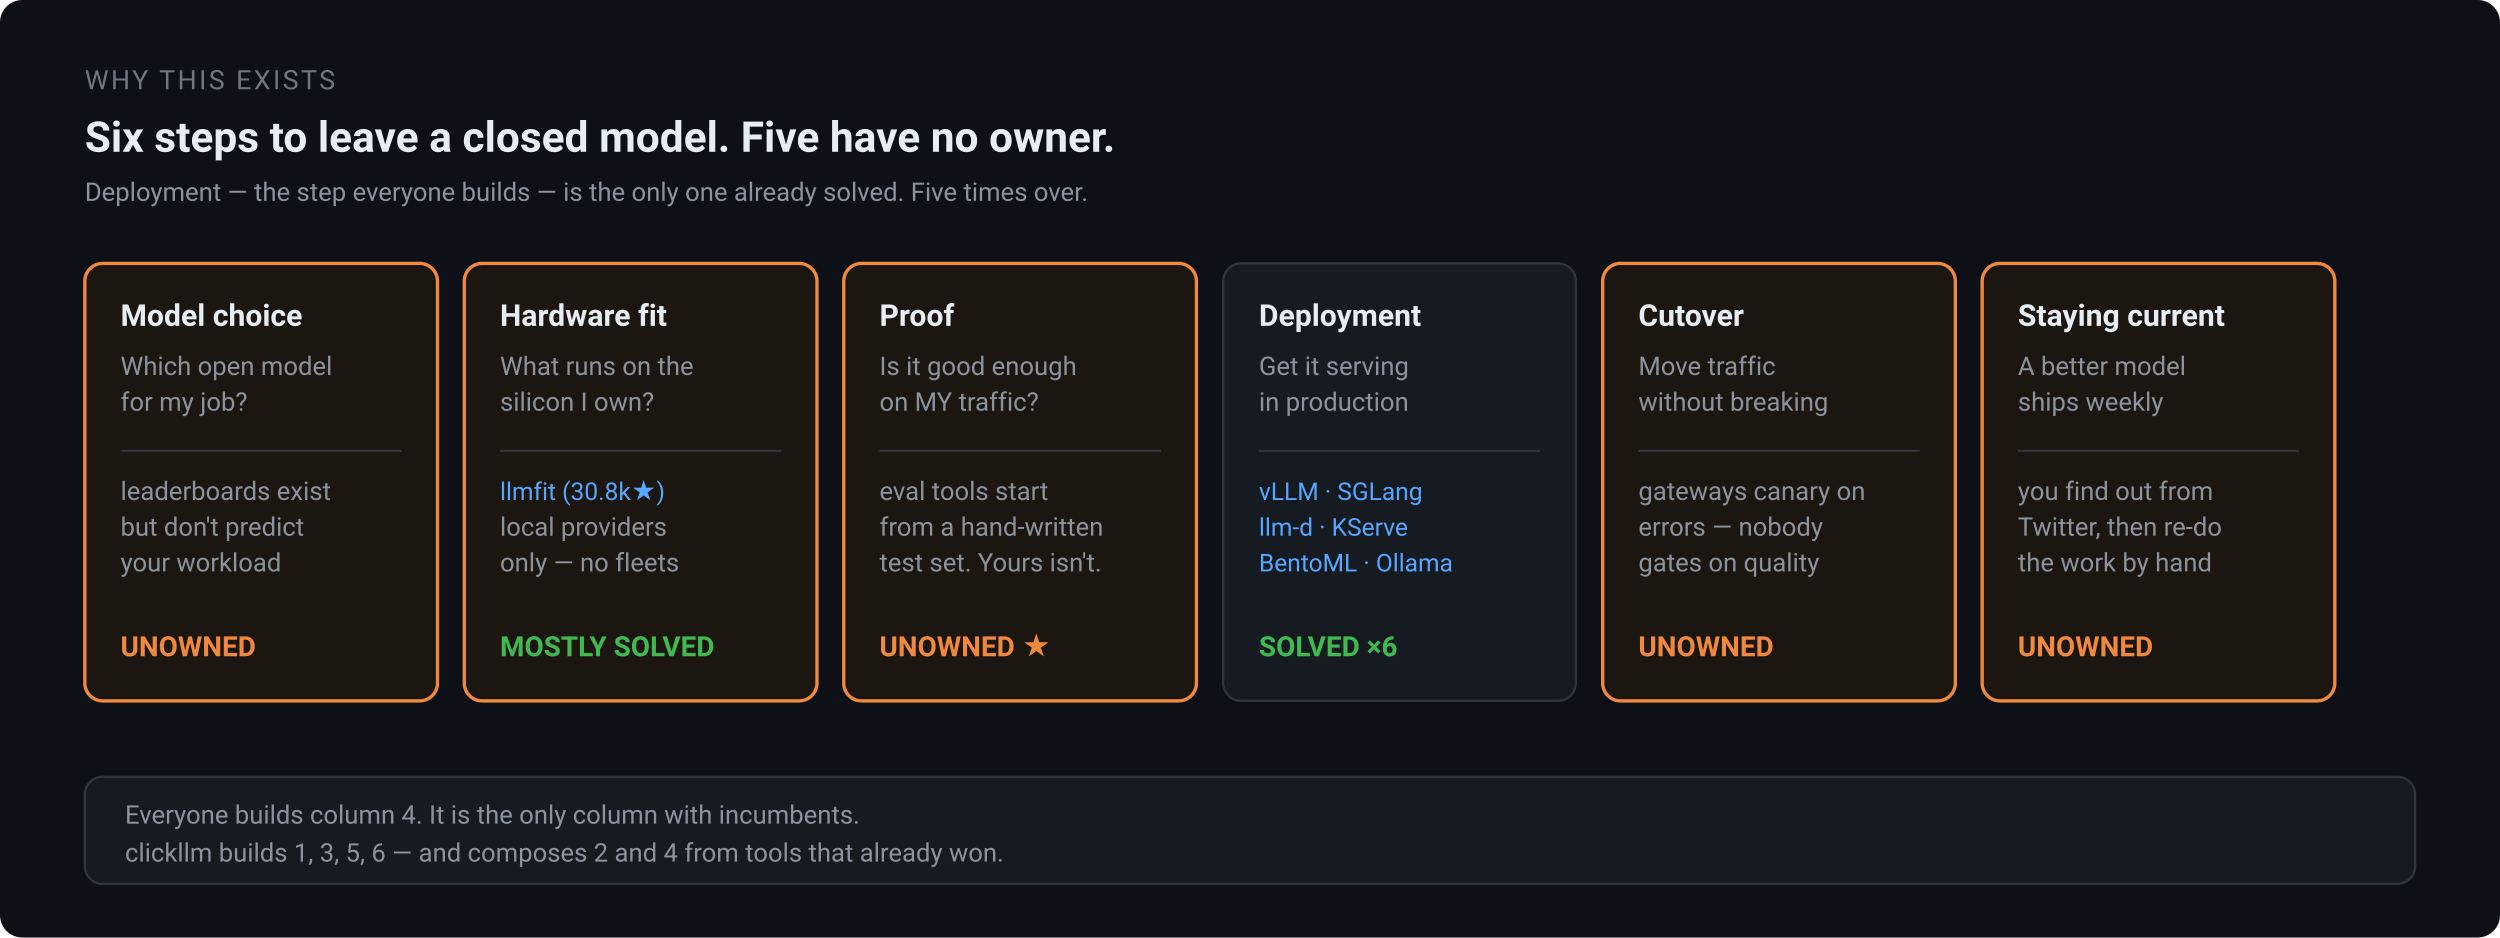
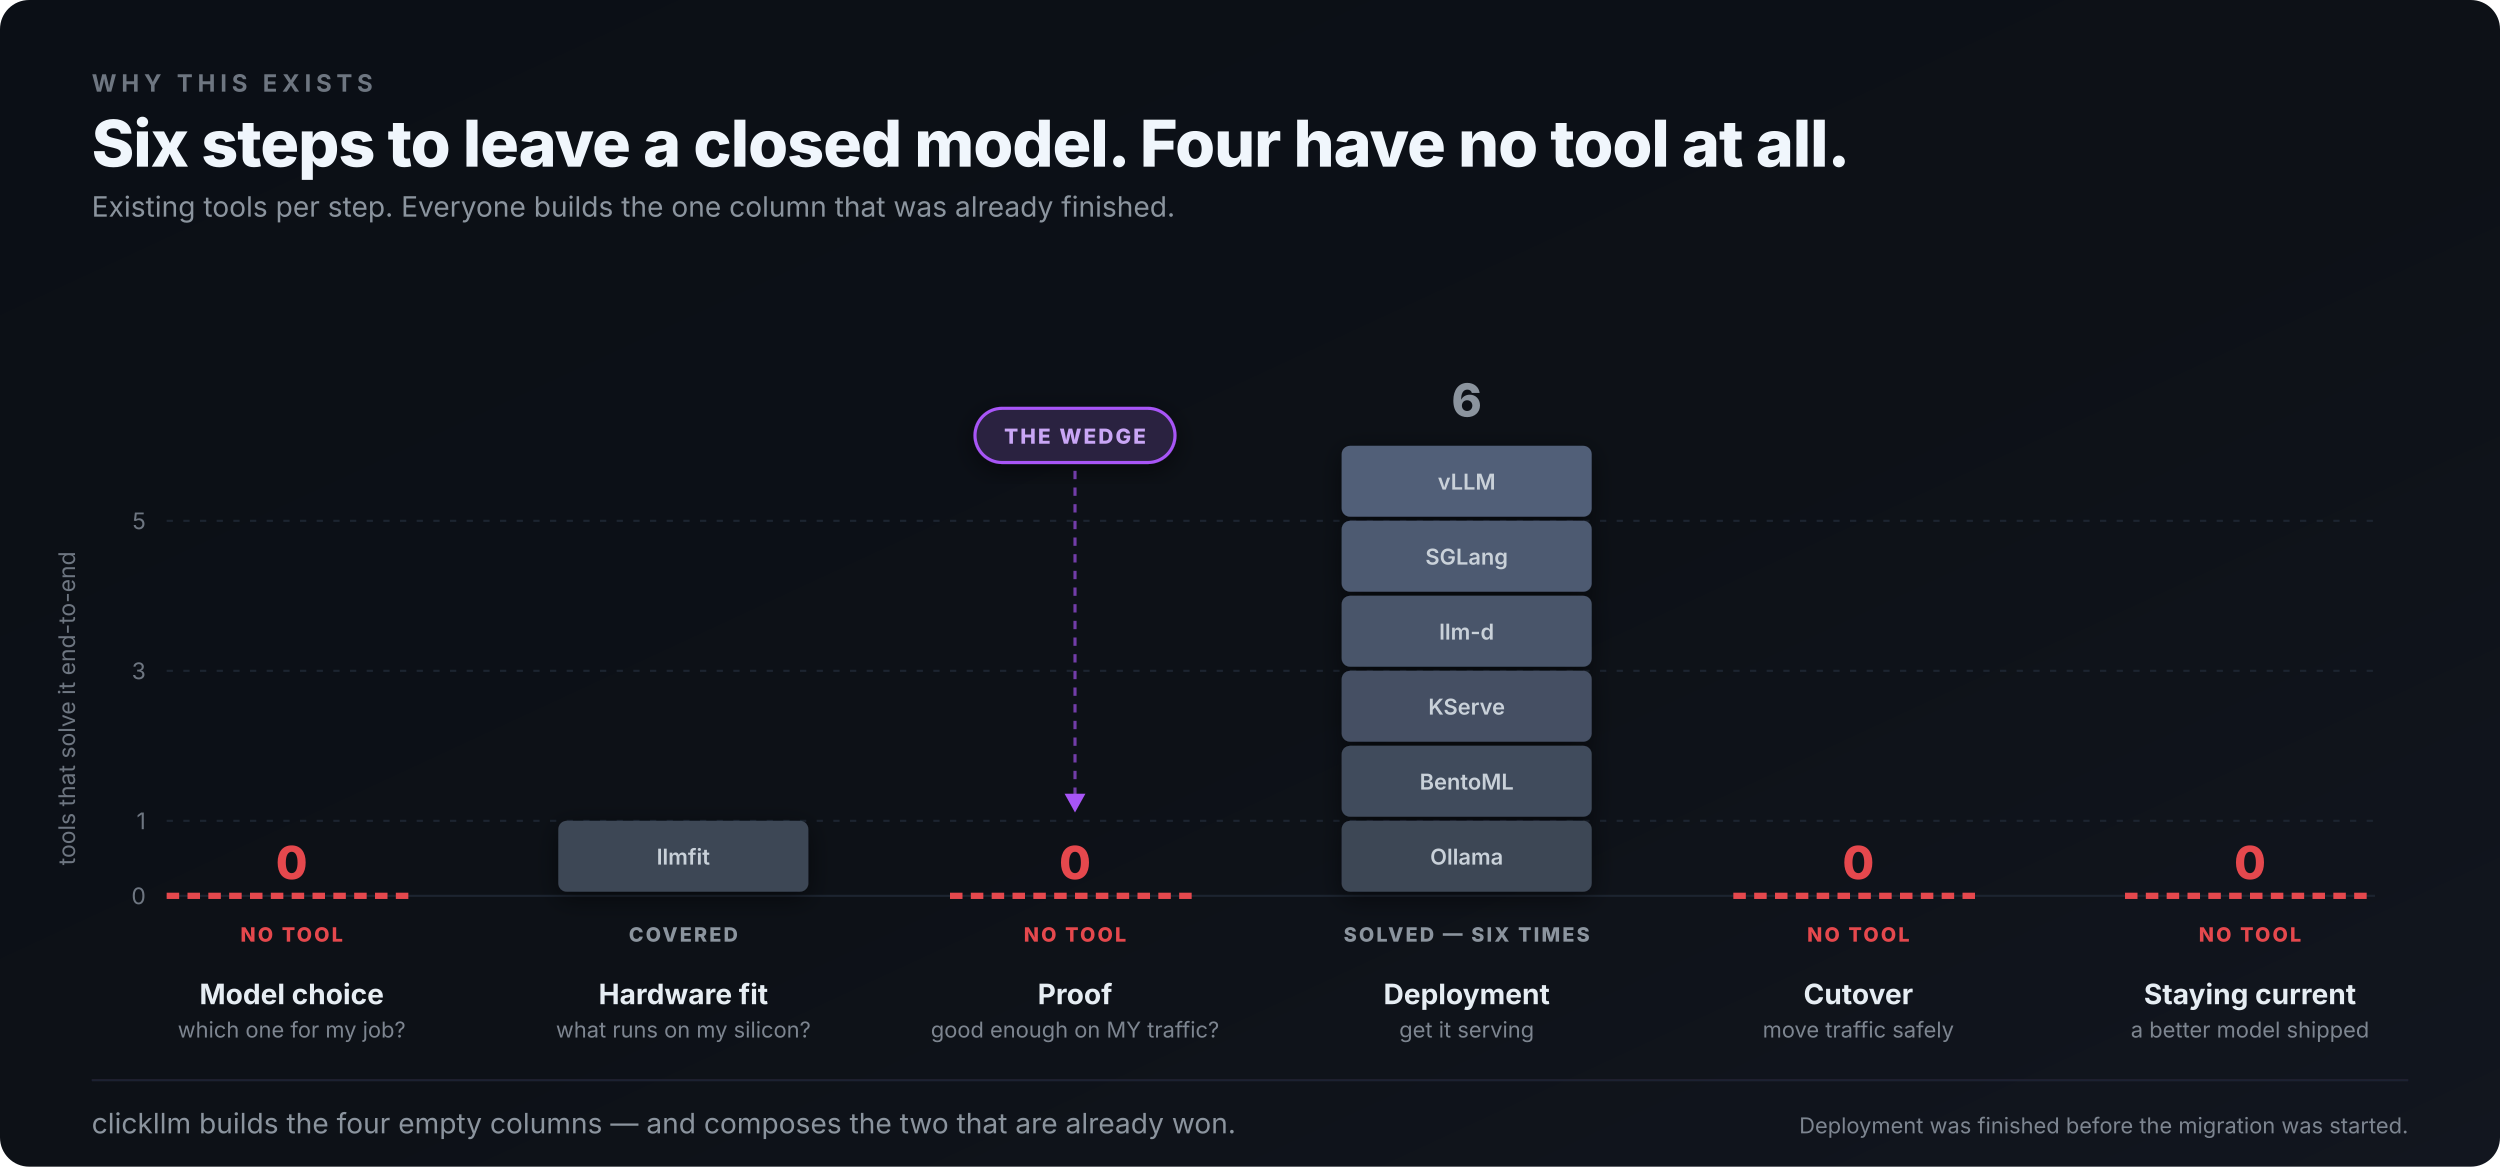
- <svg xmlns="http://www.w3.org/2000/svg" viewBox="0 0 1120 420" width="1120" height="420" role="img" aria-label="Gap map: six steps of switching off closed models, showing which are solved and which are unowned">
+ <svg xmlns="http://www.w3.org/2000/svg" viewBox="0 0 1200 560" width="1200" height="560" role="img" aria-label="Bar chart: number of existing tools that solve each of six steps in switching off a closed model. Deployment has six; hardware fit has one; model choice, proof on your traffic, cutover, and staying current each have zero.">
  <defs>
+     <linearGradient id="canvas" x1="0" y1="0" x2="1" y2="1">
+       <stop offset="0" stop-color="#0b0f16" />
+       <stop offset=".55" stop-color="#0d1117" />
+       <stop offset="1" stop-color="#12161f" />
+     </linearGradient>
+     <filter id="lift" x="-40%" y="-40%" width="180%" height="180%">
+       <feDropShadow dx="0" dy="3" stdDeviation="6" flood-color="#000" flood-opacity=".5" />
+     </filter>
    <style>
-       .bg   { fill: #0d1117; }
-       .col  { fill: #161b22; stroke: #30363d; stroke-width: 1; }
-       .gap  { fill: #1c1610; stroke: #f0883e; stroke-width: 1.5; }
-       .t    { font-family: ui-sans-serif, -apple-system, "Segoe UI", Roboto, sans-serif; }
-       .hdr  { font-size: 19px; font-weight: 700; fill: #e6edf3; }
-       .kick { font-size: 12px; fill: #6e7681; letter-spacing: .09em; }
-       .step { font-size: 13.5px; font-weight: 650; fill: #e6edf3; }
-       .sub  { font-size: 11.5px; fill: #8b949e; }
-       .own  { font-size: 11px; fill: #58a6ff; }
-       .none { font-size: 12.5px; font-weight: 700; fill: #f0883e; }
-       .ok   { font-size: 12.5px; font-weight: 700; fill: #3fb950; }
-       .rule { stroke: #30363d; stroke-width: 1; }
-     </style>
+     .t   { font-family: ui-sans-serif,-apple-system,"Segoe UI",Inter,Roboto,sans-serif; }
+     .m   { font-family: ui-monospace,SFMono-Regular,Menlo,monospace; }
+     .kick{ font-size:11.5px; fill:#6e7681; letter-spacing:.20em; font-weight:700; }
+     .h1  { font-size:31px; font-weight:800; fill:#f0f6fc; letter-spacing:-.015em; }
+     .lede{ font-size:13.5px; fill:#8b949e; }
+     .axis{ font-size:11px; fill:#6e7681; }
+     .step{ font-size:13.5px; font-weight:700; fill:#e6edf3; }
+     .q   { font-size:10.5px; fill:#7d8590; }
+     .tool{ font-size:10.5px; font-weight:600; fill:#c9d1d9; }
+     .cnt { font-size:22px; font-weight:800; }
+     .gap { font-size:9.5px; font-weight:800; letter-spacing:.11em; fill:#e5484d; }
+     .own { font-size:9.5px; font-weight:800; letter-spacing:.11em; fill:#8b949e; }
+   </style>
  </defs>
-   <rect class="bg" width="1120" height="420" rx="10" />
-   <text class="t kick" x="38" y="40">WHY THIS EXISTS</text>
-   <text class="t hdr" x="38" y="68">Six steps to leave a closed model. Five have no owner.</text>
-   <text class="t sub" x="38" y="90">Deployment — the step everyone builds — is the only one already solved. Five times over.</text>
-   <g transform="translate(38,118)">
-     <rect class="gap" x="0" y="0" width="158" height="196" rx="8" />
-     <text class="t step" x="16" y="28">Model choice</text>
-     <text class="t sub" x="16" y="50">Which open model</text>
-     <text class="t sub" x="16" y="66">for my job?</text>
-     <line class="rule" x1="16" y1="84" x2="142" y2="84" />
-     <text class="t sub" x="16" y="106">leaderboards exist</text>
-     <text class="t sub" x="16" y="122">but don't predict</text>
-     <text class="t sub" x="16" y="138">your workload</text>
-     <text class="t none" x="16" y="176">UNOWNED</text>
-     <rect class="gap" x="170" y="0" width="158" height="196" rx="8" />
-     <text class="t step" x="186" y="28">Hardware fit</text>
-     <text class="t sub" x="186" y="50">What runs on the</text>
-     <text class="t sub" x="186" y="66">silicon I own?</text>
-     <line class="rule" x1="186" y1="84" x2="312" y2="84" />
-     <text class="t own" x="186" y="106">llmfit (30.8k★)</text>
-     <text class="t sub" x="186" y="122">local providers</text>
-     <text class="t sub" x="186" y="138">only — no fleets</text>
-     <text class="t ok" x="186" y="176">MOSTLY SOLVED</text>
-     <rect class="gap" x="340" y="0" width="158" height="196" rx="8" />
-     <text class="t step" x="356" y="28">Proof</text>
-     <text class="t sub" x="356" y="50">Is it good enough</text>
-     <text class="t sub" x="356" y="66">on MY traffic?</text>
-     <line class="rule" x1="356" y1="84" x2="482" y2="84" />
-     <text class="t sub" x="356" y="106">eval tools start</text>
-     <text class="t sub" x="356" y="122">from a hand-written</text>
-     <text class="t sub" x="356" y="138">test set. Yours isn't.</text>
-     <text class="t none" x="356" y="176">UNOWNED ★</text>
-     <rect class="col" x="510" y="0" width="158" height="196" rx="8" />
-     <text class="t step" x="526" y="28">Deployment</text>
-     <text class="t sub" x="526" y="50">Get it serving</text>
-     <text class="t sub" x="526" y="66">in production</text>
-     <line class="rule" x1="526" y1="84" x2="652" y2="84" />
-     <text class="t own" x="526" y="106">vLLM · SGLang</text>
-     <text class="t own" x="526" y="122">llm-d · KServe</text>
-     <text class="t own" x="526" y="138">BentoML · Ollama</text>
-     <text class="t ok" x="526" y="176">SOLVED ×6</text>
-     <rect class="gap" x="680" y="0" width="158" height="196" rx="8" />
-     <text class="t step" x="696" y="28">Cutover</text>
-     <text class="t sub" x="696" y="50">Move traffic</text>
-     <text class="t sub" x="696" y="66">without breaking</text>
-     <line class="rule" x1="696" y1="84" x2="822" y2="84" />
-     <text class="t sub" x="696" y="106">gateways canary on</text>
-     <text class="t sub" x="696" y="122">errors — nobody</text>
-     <text class="t sub" x="696" y="138">gates on quality</text>
-     <text class="t none" x="696" y="176">UNOWNED</text>
-     <rect class="gap" x="850" y="0" width="158" height="196" rx="8" />
-     <text class="t step" x="866" y="28">Staying current</text>
-     <text class="t sub" x="866" y="50">A better model</text>
-     <text class="t sub" x="866" y="66">ships weekly</text>
-     <line class="rule" x1="866" y1="84" x2="992" y2="84" />
-     <text class="t sub" x="866" y="106">you find out from</text>
-     <text class="t sub" x="866" y="122">Twitter, then re-do</text>
-     <text class="t sub" x="866" y="138">the work by hand</text>
-     <text class="t none" x="866" y="176">UNOWNED</text>
+   <rect width="1200" height="560" rx="14" fill="url(#canvas)" />
+   <text class="t kick" x="44" y="44">WHY THIS EXISTS</text>
+   <text class="t h1" x="44" y="80">Six steps to leave a closed model. Four have no tool at all.</text>
+   <text class="t lede" x="44" y="104">Existing tools per step. Everyone builds the one column that was already finished.</text>
+   <g stroke="#1c2430" stroke-width="1">
+     <line x1="80" y1="430" x2="1140" y2="430" />
+     <line x1="80" y1="394" x2="1140" y2="394" stroke-dasharray="3 5" />
+     <line x1="80" y1="322" x2="1140" y2="322" stroke-dasharray="3 5" />
+     <line x1="80" y1="250" x2="1140" y2="250" stroke-dasharray="3 5" />
  </g>
-   <g transform="translate(38,348)">
-     <rect x="0" y="0" width="1044" height="48" rx="8" fill="#161b22" stroke="#30363d" />
-     <text class="t sub" x="18" y="21" fill="#e6edf3">Everyone builds column 4. It is the only column with incumbents.</text>
-     <text class="t sub" x="18" y="38">clickllm builds 1, 3, 5, 6 — and composes 2 and 4 from tools that already won.</text>
+   <g class="t axis" text-anchor="end">
+     <text x="70" y="434">0</text>
+     <text x="70" y="398">1</text>
+     <text x="70" y="326">3</text>
+     <text x="70" y="254">5</text>
  </g>
+   <text class="t axis" x="36" y="340" transform="rotate(-90 36 340)" text-anchor="middle">tools that solve it end-to-end</text>
+   <line x1="80" y1="430" x2="200" y2="430" stroke="#e5484d" stroke-width="3" stroke-dasharray="6 4" />
+   <text class="t cnt" x="140" y="422" text-anchor="middle" fill="#e5484d">0</text>
+   <text class="t gap" x="140" y="452" text-anchor="middle">NO TOOL</text>
+   <g filter="url(#lift)">
+     <rect x="268" y="394" width="120" height="34" rx="4" fill="#3d4655" />
+   </g>
+   <text class="t tool" x="328" y="415" text-anchor="middle">llmfit</text>
+   <text class="t own" x="328" y="452" text-anchor="middle">COVERED</text>
+   <line x1="456" y1="430" x2="576" y2="430" stroke="#e5484d" stroke-width="3" stroke-dasharray="6 4" />
+   <text class="t cnt" x="516" y="422" text-anchor="middle" fill="#e5484d">0</text>
+   <g filter="url(#lift)">
+     <rect x="468" y="196" width="96" height="26" rx="13" fill="#2a2140" stroke="#a855f7" stroke-width="1.5" />
+   </g>
+   <text class="t" x="516" y="213" text-anchor="middle" font-size="10" font-weight="800" letter-spacing=".1em" fill="#c9a6f5">THE WEDGE</text>
+   <path d="M516 226 V384" stroke="#a855f7" stroke-width="1.5" stroke-dasharray="4 4" opacity=".65" />
+   <path d="M516 390 l-5 -9 h10 z" fill="#a855f7" />
+   <text class="t gap" x="516" y="452" text-anchor="middle">NO TOOL</text>
+   <g filter="url(#lift)">
+     <rect x="644" y="394" width="120" height="34" rx="4" fill="#3d4655" />
+     <rect x="644" y="358" width="120" height="34" rx="4" fill="#414b5b" />
+     <rect x="644" y="322" width="120" height="34" rx="4" fill="#455063" />
+     <rect x="644" y="286" width="120" height="34" rx="4" fill="#49556a" />
+     <rect x="644" y="250" width="120" height="34" rx="4" fill="#4d5a71" />
+     <rect x="644" y="214" width="120" height="34" rx="4" fill="#515f78" />
+   </g>
+   <g class="t tool" text-anchor="middle">
+     <text x="704" y="415">Ollama</text>
+     <text x="704" y="379">BentoML</text>
+     <text x="704" y="343">KServe</text>
+     <text x="704" y="307">llm-d</text>
+     <text x="704" y="271">SGLang</text>
+     <text x="704" y="235">vLLM</text>
+   </g>
+   <text class="t cnt" x="704" y="200" text-anchor="middle" fill="#8b949e">6</text>
+   <text class="t own" x="704" y="452" text-anchor="middle">SOLVED — SIX TIMES</text>
+   <line x1="832" y1="430" x2="952" y2="430" stroke="#e5484d" stroke-width="3" stroke-dasharray="6 4" />
+   <text class="t cnt" x="892" y="422" text-anchor="middle" fill="#e5484d">0</text>
+   <text class="t gap" x="892" y="452" text-anchor="middle">NO TOOL</text>
+   <line x1="1020" y1="430" x2="1140" y2="430" stroke="#e5484d" stroke-width="3" stroke-dasharray="6 4" />
+   <text class="t cnt" x="1080" y="422" text-anchor="middle" fill="#e5484d">0</text>
+   <text class="t gap" x="1080" y="452" text-anchor="middle">NO TOOL</text>
+   <g class="t" text-anchor="middle">
+     <text class="step" x="140" y="482">Model choice</text>
+     <text class="q" x="140" y="498">which one for my job?</text>
+     <text class="step" x="328" y="482">Hardware fit</text>
+     <text class="q" x="328" y="498">what runs on my silicon?</text>
+     <text class="step" x="516" y="482" fill="#e0c9fb">Proof</text>
+     <text class="q" x="516" y="498">good enough on MY traffic?</text>
+     <text class="step" x="704" y="482">Deployment</text>
+     <text class="q" x="704" y="498">get it serving</text>
+     <text class="step" x="892" y="482">Cutover</text>
+     <text class="q" x="892" y="498">move traffic safely</text>
+     <text class="step" x="1080" y="482">Staying current</text>
+     <text class="q" x="1080" y="498">a better model shipped</text>
+   </g>
+   <g filter="url(#lift)">
+     <rect x="44" y="518" width="1112" height="1" fill="#1c2430" />
+   </g>
+   <text class="t lede" x="44" y="544" fill="#c9d1d9">clickllm builds the four empty columns — and composes the two that are already won.</text>
+   <text class="t q" x="1156" y="544" text-anchor="end">Deployment was finished before the migration was started.</text>
</svg>
